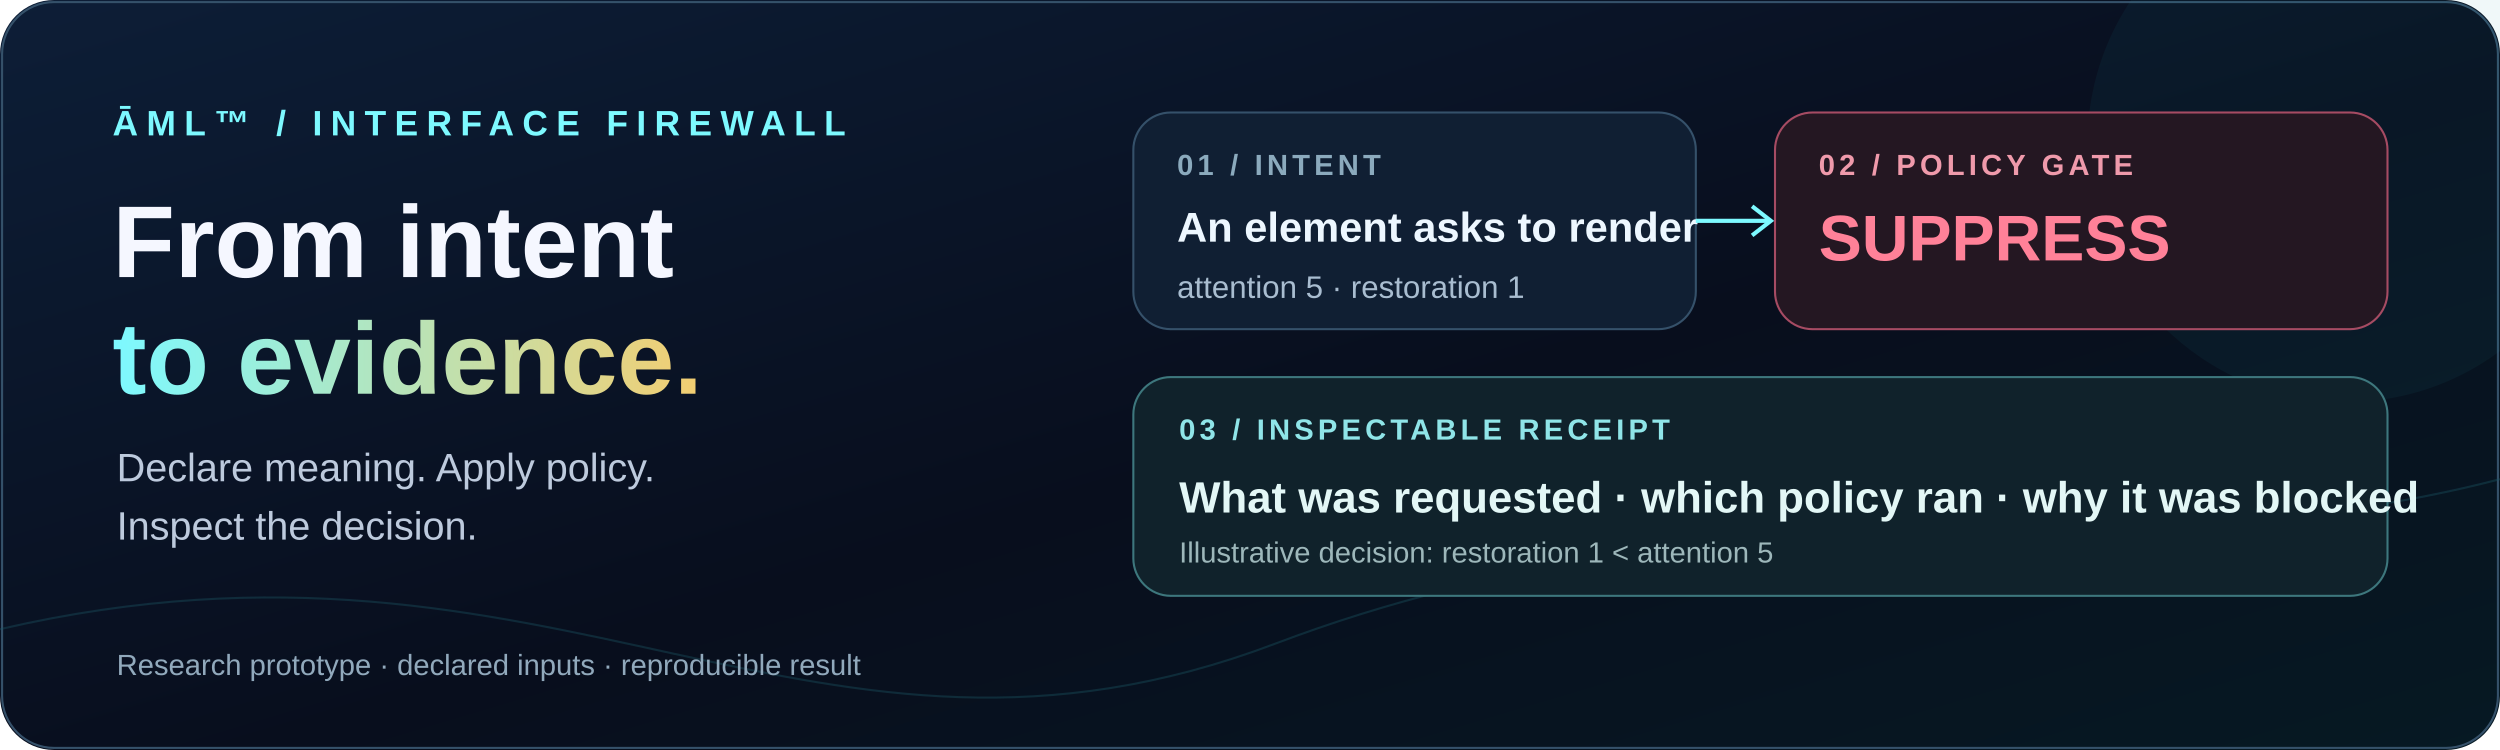
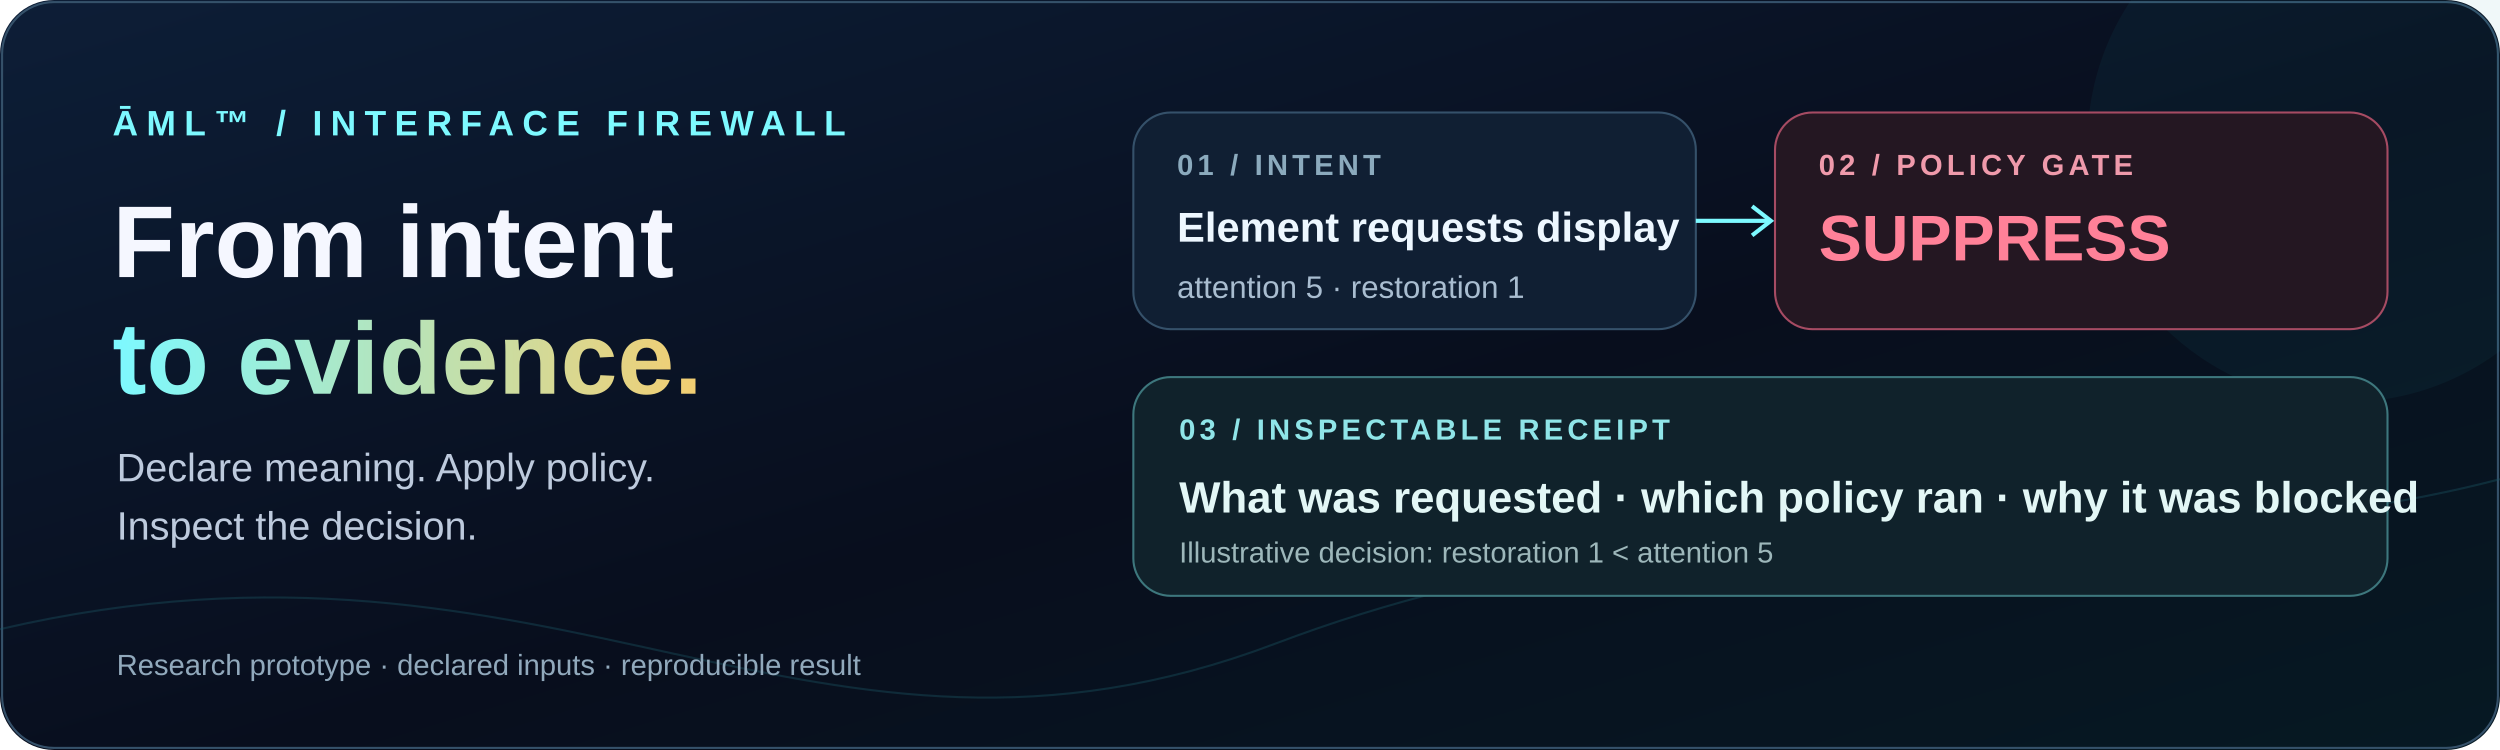
<svg xmlns="http://www.w3.org/2000/svg" viewBox="0 0 1200 360" role="img" aria-labelledby="title desc">
  <defs>
    <linearGradient id="background" x1="0" y1="0" x2="1" y2="1">
      <stop stop-color="#0d1e37" />
      <stop offset=".55" stop-color="#080e1d" />
      <stop offset="1" stop-color="#061923" />
    </linearGradient>
    <linearGradient id="accent" x1="0" y1="0" x2="1" y2="0">
      <stop stop-color="#7df9ff" />
      <stop offset="1" stop-color="#f2ce72" />
    </linearGradient>
  </defs>
  <rect width="1200" height="360" rx="26" fill="url(#background)" />
  <rect x="1" y="1" width="1198" height="358" rx="25" fill="none" stroke="#35516a" />
  <path d="M0 302 C268 240 390 393 612 309 S1012 279 1200 230" fill="none" stroke="#1b5664" opacity=".38" />
  <circle cx="1126" cy="69" r="124" fill="#1c9da8" opacity=".07" />
  <g font-family="Arial, Helvetica, sans-serif">
    <text x="54" y="65" fill="#7df9ff" font-size="17" font-weight="700" letter-spacing="4">ĀML™ / INTERFACE FIREWALL</text>
    <text x="54" y="133" fill="#f5f7ff" font-size="49" font-weight="700">From intent</text>
    <text x="54" y="189" fill="url(#accent)" font-size="49" font-weight="700">to evidence.</text>
    <text x="56" y="231" fill="#bdcadd" font-size="19">Declare meaning. Apply policy.</text>
    <text x="56" y="259" fill="#bdcadd" font-size="19">Inspect the decision.</text>
    <text x="56" y="324" fill="#91a9bc" font-size="14">Research prototype · declared inputs · reproducible result</text>
  </g>
  <g font-family="Arial, Helvetica, sans-serif">
    <rect x="544" y="54" width="270" height="104" rx="18" fill="#101f33" stroke="#35516a" />
    <text x="565" y="84" fill="#8baabd" font-size="14" font-weight="700" letter-spacing="2">01 / INTENT</text>
-     <text x="565" y="116" fill="#edf7ff" font-size="20" font-weight="700">An element asks to render</text>
+     <text x="565" y="116" fill="#edf7ff" font-size="20" font-weight="700">Element requests display</text>
    <text x="565" y="143" fill="#a9bdd0" font-size="15">attention 5 · restoration 1</text>
    <path d="M814 106 H850" stroke="#7df9ff" stroke-width="2" />
    <path d="m841 99 9 7-9 7" fill="none" stroke="#7df9ff" stroke-width="2" />
    <rect x="852" y="54" width="294" height="104" rx="18" fill="#241722" stroke="#a64b63" />
    <text x="873" y="84" fill="#ef9aab" font-size="14" font-weight="700" letter-spacing="2">02 / POLICY GATE</text>
    <text x="873" y="125" fill="#ff8198" font-size="31" font-weight="700">SUPPRESS</text>
    <rect x="544" y="181" width="602" height="105" rx="18" fill="#10222b" stroke="#3d777d" />
    <text x="566" y="211" fill="#8fe5e8" font-size="14" font-weight="700" letter-spacing="2">03 / INSPECTABLE RECEIPT</text>
    <text x="566" y="246" fill="#e3f7f6" font-size="21" font-weight="700">What was requested · which policy ran · why it was blocked</text>
    <text x="566" y="270" fill="#9db7ba" font-size="14">Illustrative decision: restoration 1 &lt; attention 5</text>
  </g>
</svg>
